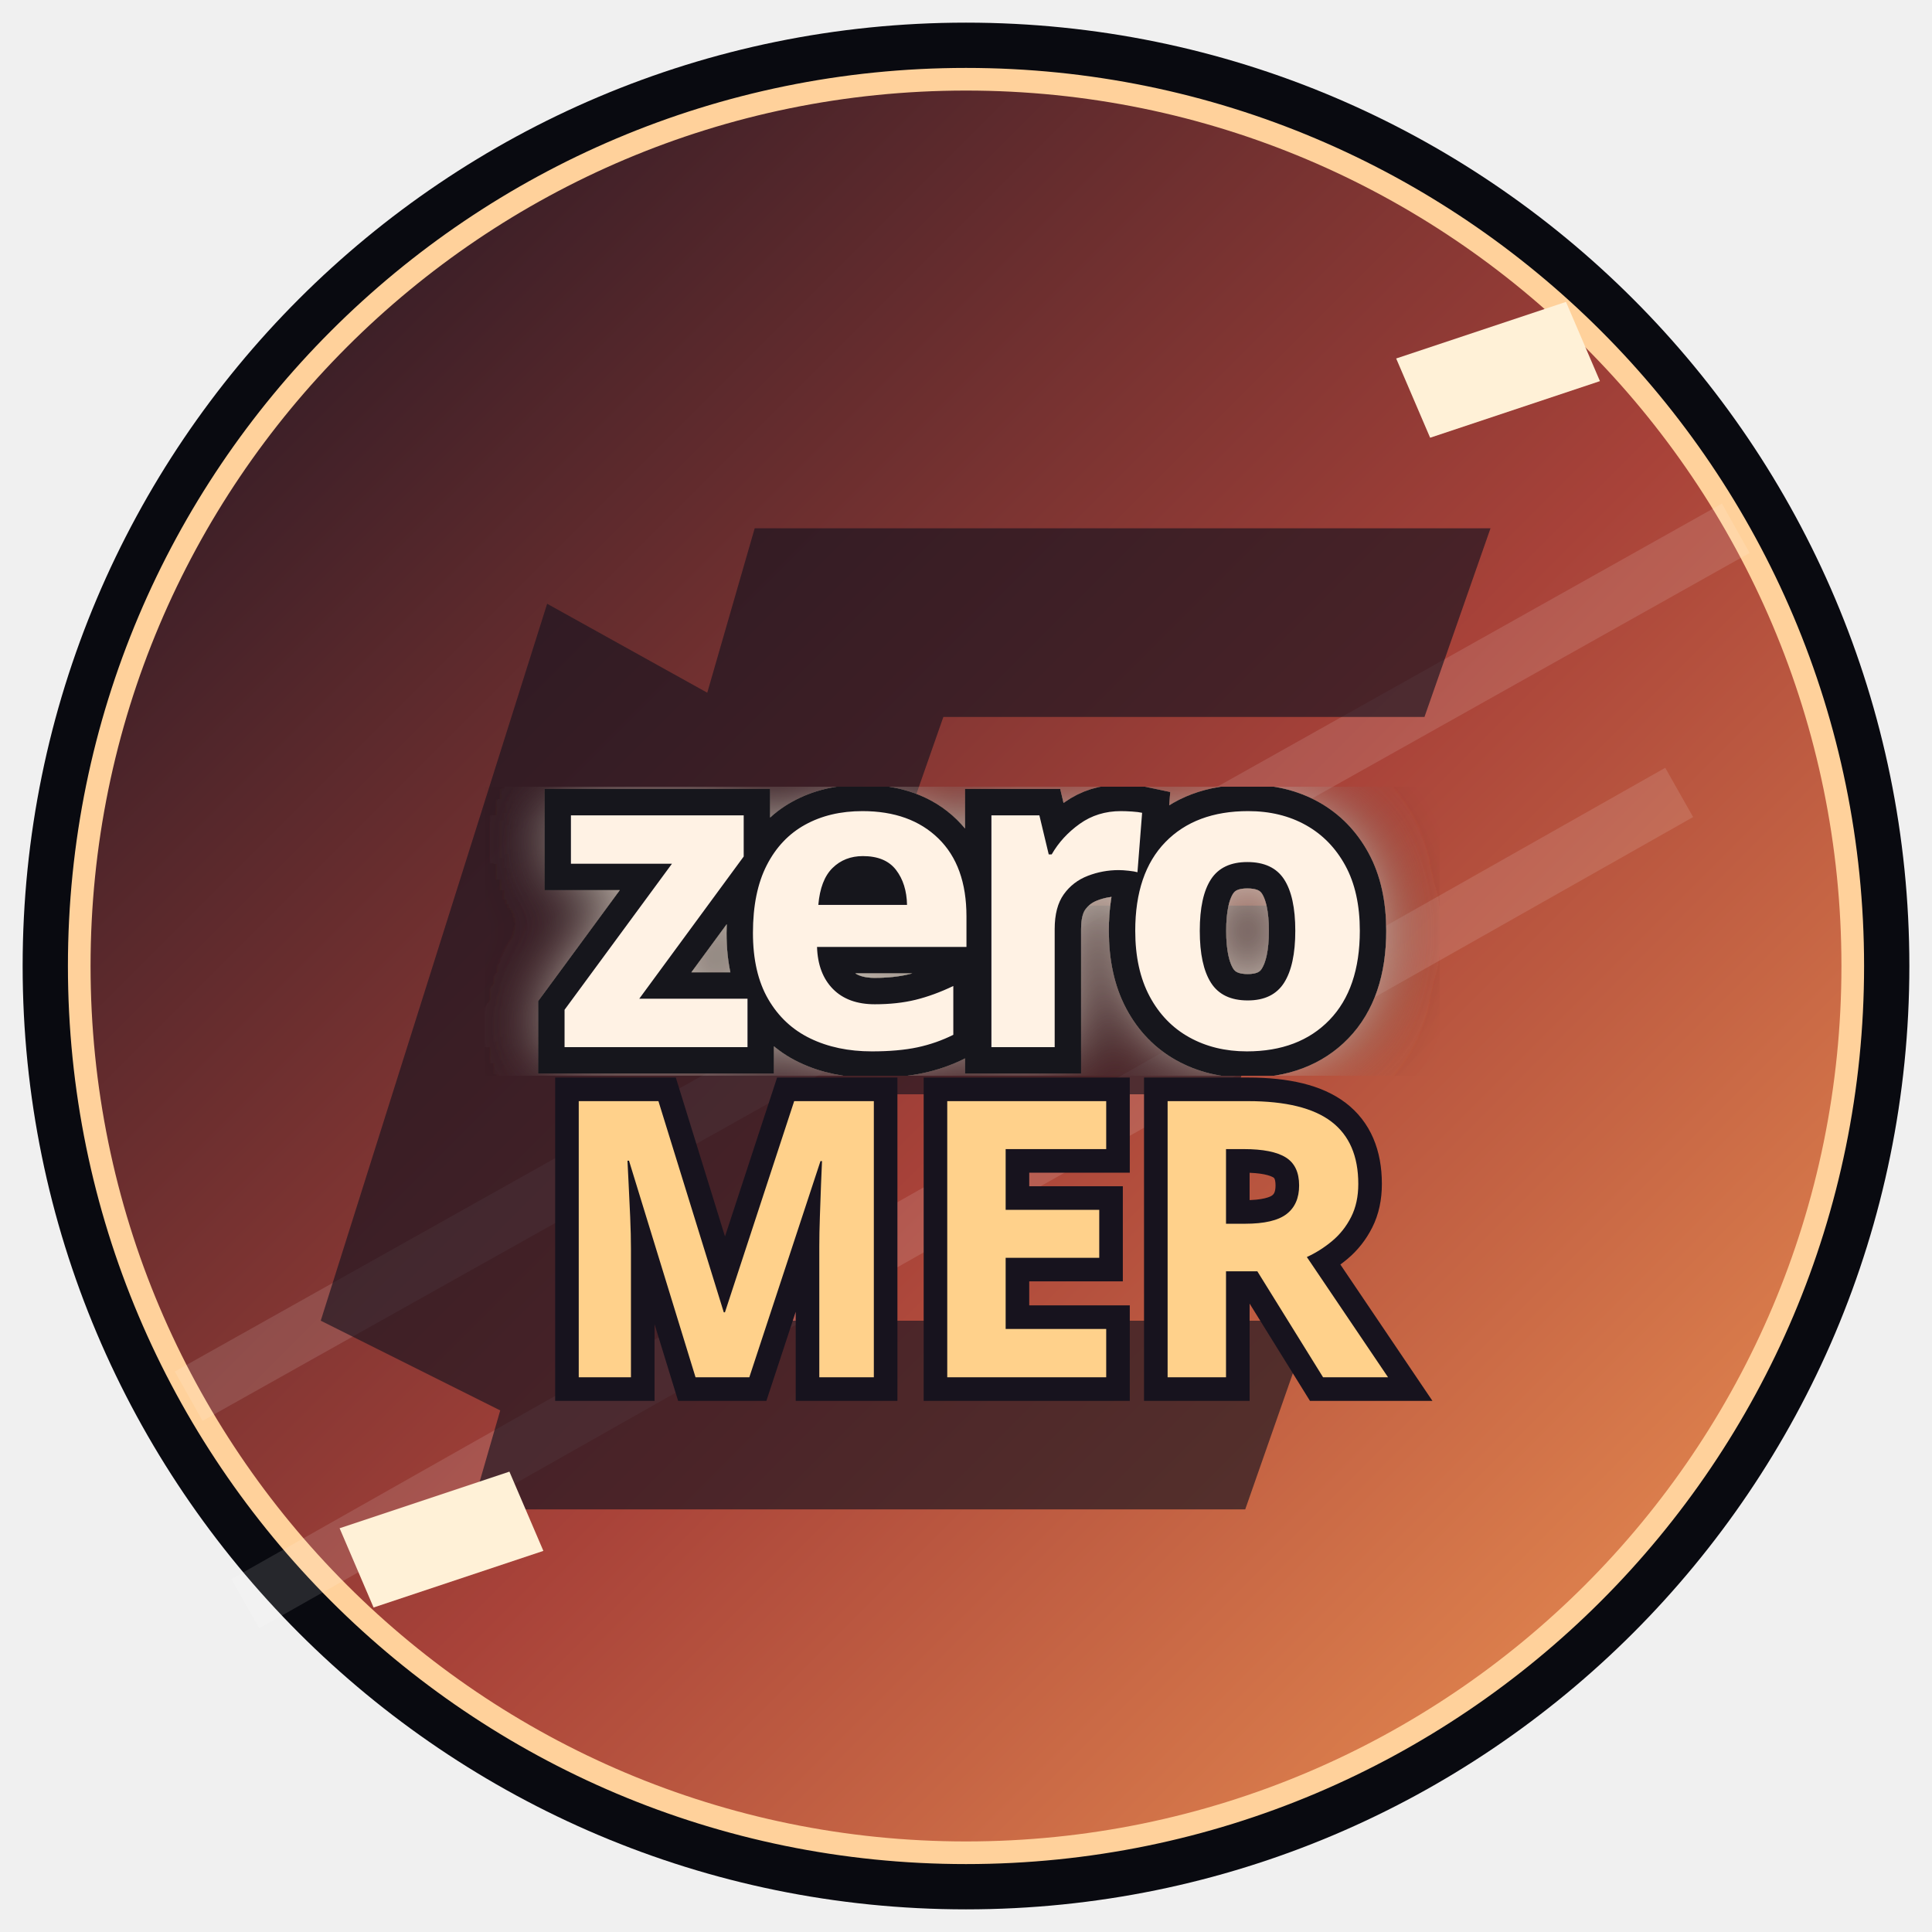
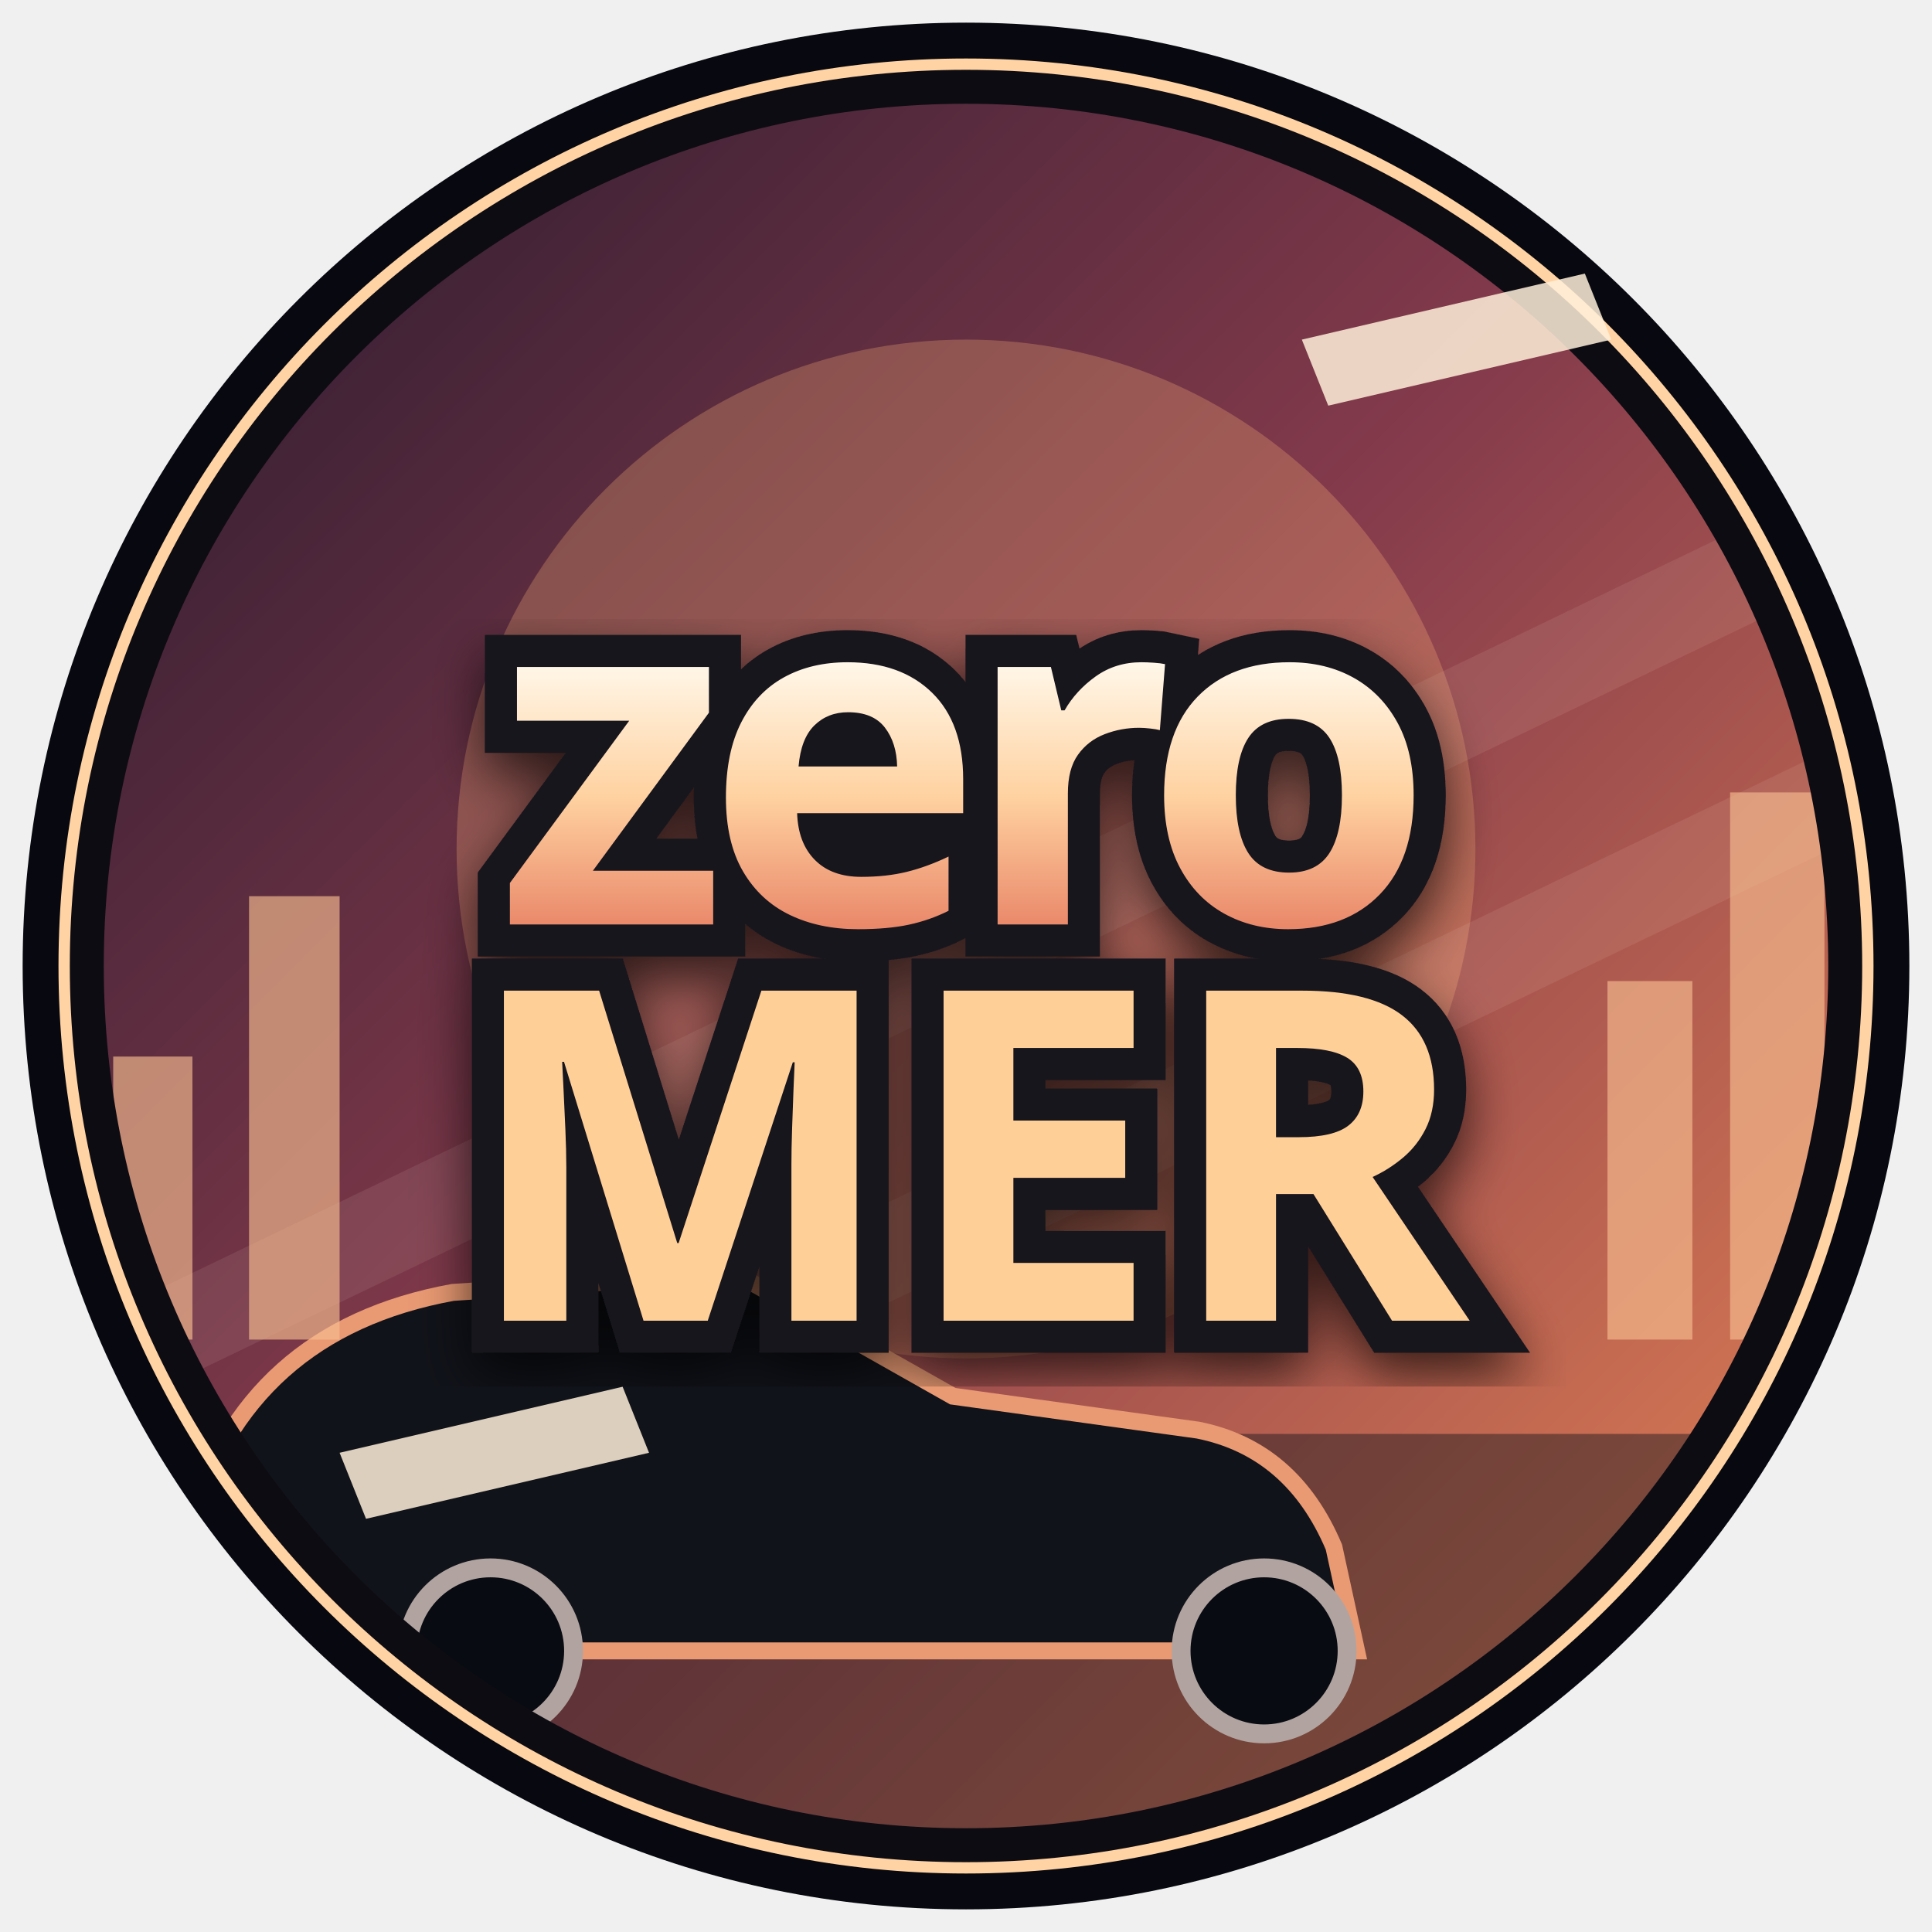
<svg xmlns="http://www.w3.org/2000/svg" width="1024" height="1024" viewBox="0 0 1024 1024">
  <defs>
-     <linearGradient id="bg" x2="1" y2="1">
-       <stop stop-color="#171321" />
-       <stop offset=".55" stop-color="#a84239" />
-       <stop offset="1" stop-color="#f39a55" />
+     <linearGradient id="bg" x1="0" y1="0" x2="1" y2="1">
+       <stop stop-color="#21172c" />
+       <stop offset=".48" stop-color="#853b4c" />
+       <stop offset="1" stop-color="#f08b55" />
    </linearGradient>
-     <filter id="s">
-       <feGaussianBlur stdDeviation="18" result="b" />
+     <linearGradient id="type" x1="0" y1="0" x2="0" y2="1">
+       <stop stop-color="#fff7e9" />
+       <stop offset=".5" stop-color="#ffd2a1" />
+       <stop offset="1" stop-color="#e98769" />
+     </linearGradient>
+     <filter id="shadow">
+       <feGaussianBlur in="SourceAlpha" stdDeviation="14" />
+       <feOffset dy="12" />
+       <feComponentTransfer>
+         <feFuncA type="linear" slope=".7" />
+       </feComponentTransfer>
      <feMerge>
-         <feMergeNode in="b" />
+         <feMergeNode />
        <feMergeNode in="SourceGraphic" />
      </feMerge>
    </filter>
+     <clipPath id="clip">
+       <circle cx="512" cy="512" r="466" />
+     </clipPath>
  </defs>
-   <circle cx="512" cy="512" r="500" fill="#090a10" />
-   <circle cx="512" cy="512" r="470" fill="url(#bg)" stroke="#ffd19b" stroke-width="12" />
-   <path d="M100 740L920 280M130 850L890 420" stroke="#fff" stroke-opacity=".12" stroke-width="30" />
-   <path d="M170 700l120-380 90 50-110 380zm230-420h390l-35 100H500l-35 100h220l-30 100H435l-40 120h300l-35 100H250z" fill="#17131e" opacity=".65" />
-   <text x="512" y="555" text-anchor="middle" font-family="Arial Black,Impact,sans-serif" font-size="225" font-weight="900" letter-spacing="-14" fill="#fff2e4" stroke="#17131e" stroke-width="28" paint-order="stroke" filter="url(#s)">zero</text>
-   <text x="512" y="730" text-anchor="middle" font-family="Arial Black,Impact,sans-serif" font-size="205" font-weight="900" letter-spacing="2" fill="#ffd18b" stroke="#17131e" stroke-width="25" paint-order="stroke">MER</text>
-   <path d="M180 810l90-30 18 42-90 30zm560-620 90-30 18 42-90 30z" fill="#fff1d7" />
+   <circle cx="512" cy="512" r="500" fill="#080910" />
+   <circle cx="512" cy="512" r="475" fill="url(#bg)" stroke="#ffd3a3" stroke-width="12" />
+   <g clip-path="url(#clip)">
+     <circle cx="512" cy="450" r="270" fill="#ffb477" opacity=".28" />
+     <path d="M-20 760L1040 250M-20 900L1040 390" stroke="#fff1d8" stroke-opacity=".09" stroke-width="48" />
+     <path d="M0 760h1024v264H0z" fill="#15131d" opacity=".45" />
+     <path d="M100 810q30-105 140-125l150-10 115 65 130 18q50 10 72 62l12 55H80z" fill="#11131a" stroke="#e99a73" stroke-width="9" />
+     <circle cx="260" cy="875" r="44" fill="#090b12" stroke="#b1a4a0" stroke-width="10" />
+     <circle cx="670" cy="875" r="44" fill="#090b12" stroke="#b1a4a0" stroke-width="10" />
+     <g fill="#f6bb8f" opacity=".65">
+       <path d="M60 560h42v150H60zm72-85h48v235h-48zm720 45h45v190h-45zm65-100h50v290h-50z" />
+     </g>
+   </g>
+   <circle cx="512" cy="512" r="466" fill="none" stroke="#0d0c13" stroke-width="18" />
+   <g filter="url(#shadow)">
+     <text x="512" y="490" text-anchor="middle" font-family="Impact,'Arial Black',sans-serif" font-size="250" font-weight="900" letter-spacing="-12" fill="url(#type)" stroke="#17131d" stroke-width="34" paint-order="stroke">zero</text>
+     <text x="512" y="700" text-anchor="middle" font-family="Impact,'Arial Black',sans-serif" font-size="245" font-weight="900" letter-spacing="2" fill="#ffcf98" stroke="#17131d" stroke-width="34" paint-order="stroke">MER</text>
+   </g>
+   <path d="M180 770l150-35 14 35-150 35zm510-590 150-35 14 35-150 35z" fill="#fff0d9" opacity=".85" />
</svg>
